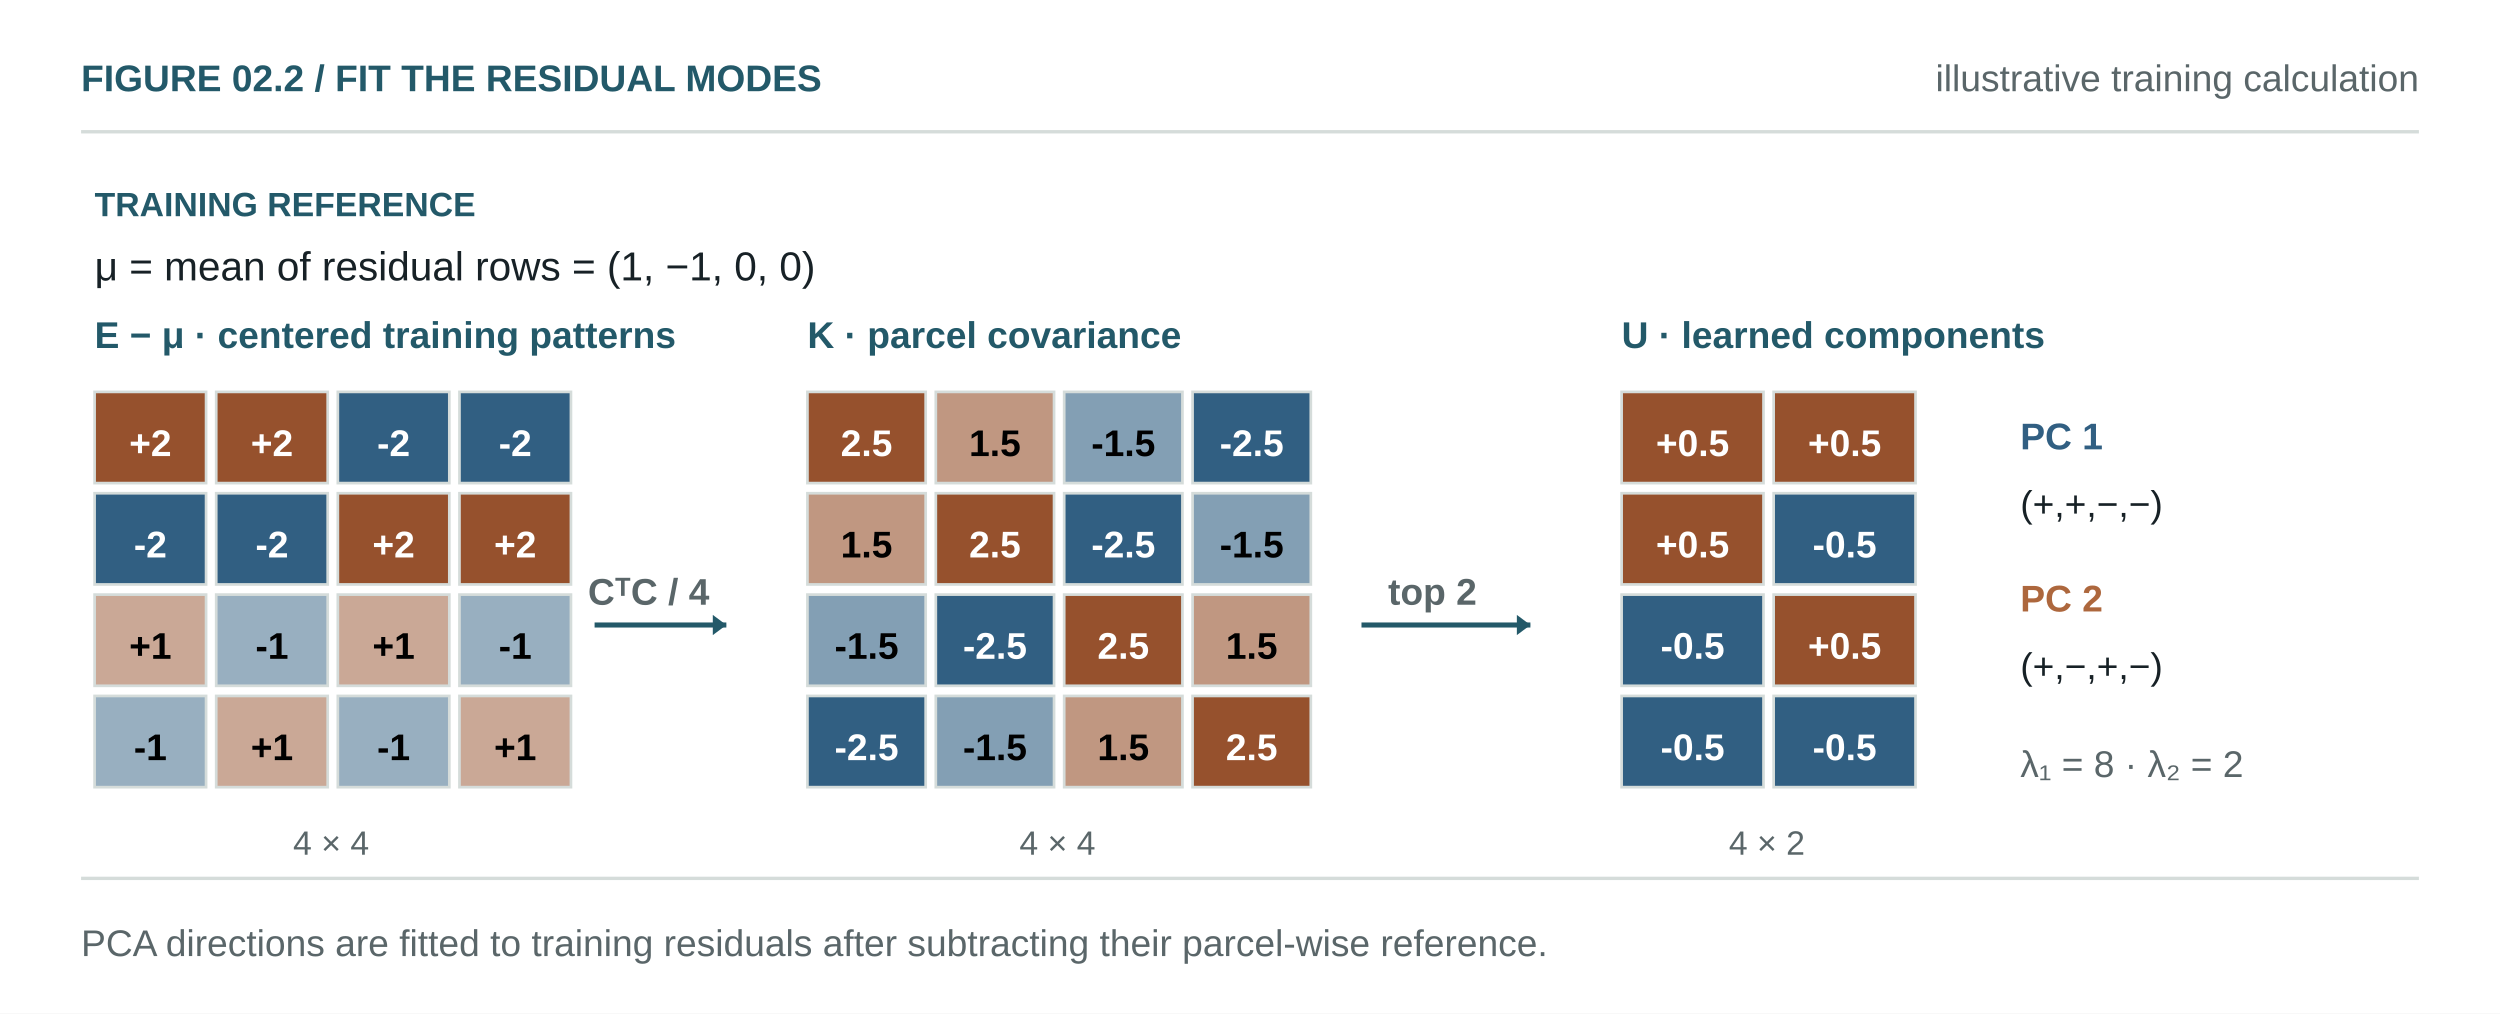
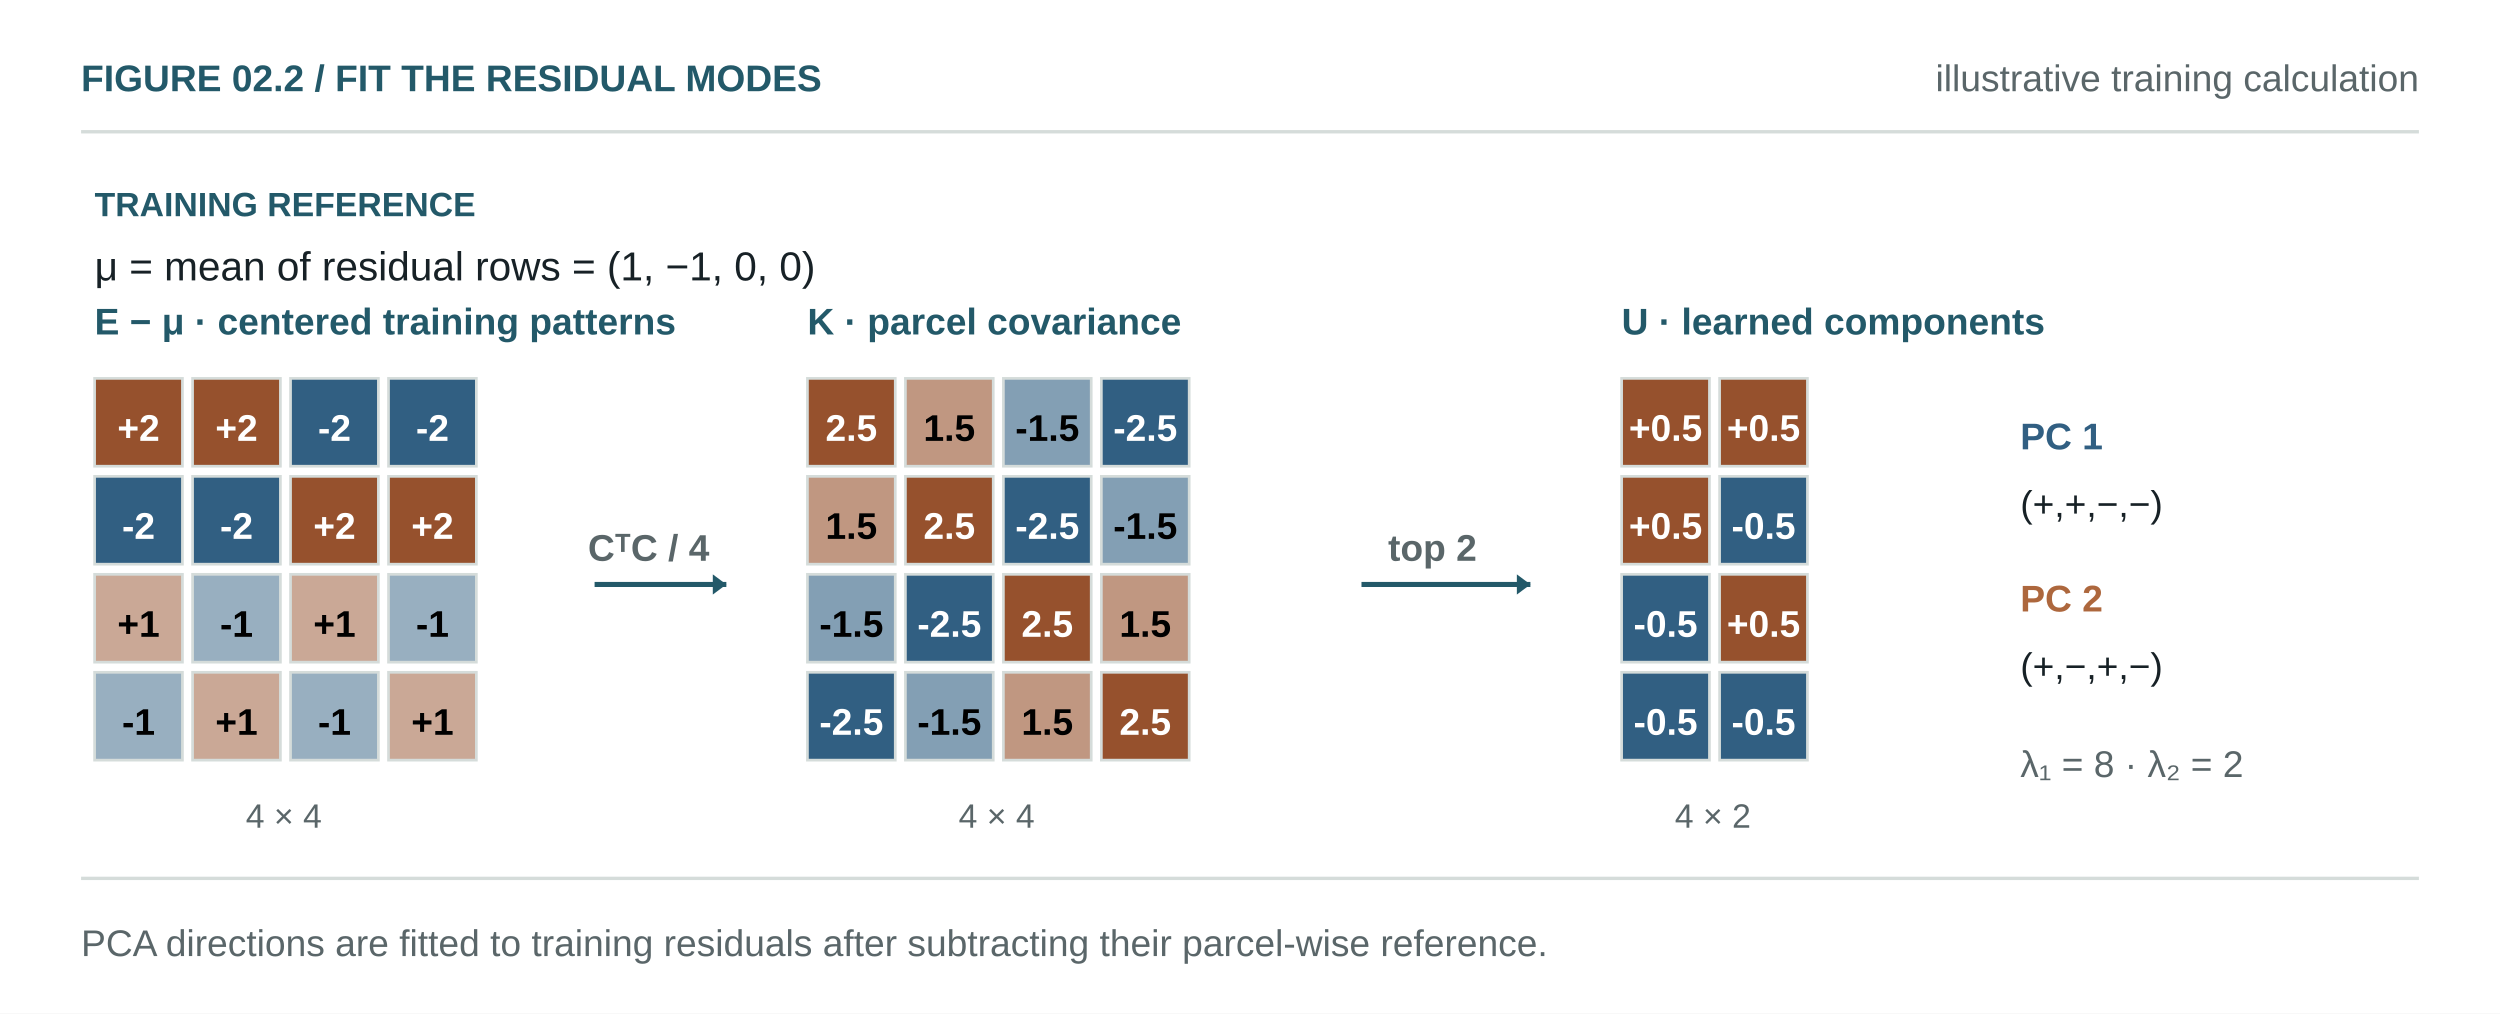
<svg xmlns="http://www.w3.org/2000/svg" width="740" height="300" viewBox="0 0 740 300" role="img" aria-labelledby="title desc">
  <rect width="740" height="300" fill="#ffffff" />
  <text x="24.00" y="27.00" fill="#235969" font-size="11" font-weight="700" text-anchor="start" font-family="-apple-system,BlinkMacSystemFont,Segoe UI,Arial,sans-serif">FIGURE 02.2 / FIT THE RESIDUAL MODES</text>
  <text x="716.00" y="27.00" fill="#5a6669" font-size="11" font-weight="400" text-anchor="end" font-family="-apple-system,BlinkMacSystemFont,Segoe UI,Arial,sans-serif">illustrative training calculation</text>
  <line x1="24.00" y1="39.00" x2="716.00" y2="39.00" stroke="#d5dcda" stroke-width="1" opacity="1" />
  <text x="28.00" y="64.00" fill="#235969" font-size="10" font-weight="700" text-anchor="start" font-family="-apple-system,BlinkMacSystemFont,Segoe UI,Arial,sans-serif">TRAINING REFERENCE</text>
  <text x="28.00" y="83.00" fill="#172126" font-size="12" font-weight="400" text-anchor="start" font-family="-apple-system,BlinkMacSystemFont,Segoe UI,Arial,sans-serif">μ = mean of residual rows = (1, −1, 0, 0)</text>
-   <text x="28.00" y="103.00" fill="#235969" font-size="11" font-weight="700" text-anchor="start" font-family="-apple-system,BlinkMacSystemFont,Segoe UI,Arial,sans-serif">E − μ · centered training patterns</text>
-   <rect x="28.00" y="116.00" width="33.00" height="27.00" fill="#96512d" stroke="#d5dcda" stroke-width="0.8" />
-   <text x="44.50" y="135.00" fill="#ffffff" font-size="11" font-weight="600" text-anchor="middle" font-family="-apple-system,BlinkMacSystemFont,Segoe UI,Arial,sans-serif">+2</text>
-   <rect x="64.00" y="116.00" width="33.00" height="27.00" fill="#96512d" stroke="#d5dcda" stroke-width="0.8" />
-   <text x="80.50" y="135.00" fill="#ffffff" font-size="11" font-weight="600" text-anchor="middle" font-family="-apple-system,BlinkMacSystemFont,Segoe UI,Arial,sans-serif">+2</text>
-   <rect x="100.00" y="116.00" width="33.00" height="27.00" fill="#315f82" stroke="#d5dcda" stroke-width="0.8" />
-   <text x="116.50" y="135.00" fill="#ffffff" font-size="11" font-weight="600" text-anchor="middle" font-family="-apple-system,BlinkMacSystemFont,Segoe UI,Arial,sans-serif">-2</text>
-   <rect x="136.00" y="116.00" width="33.00" height="27.00" fill="#315f82" stroke="#d5dcda" stroke-width="0.8" />
-   <text x="152.50" y="135.00" fill="#ffffff" font-size="11" font-weight="600" text-anchor="middle" font-family="-apple-system,BlinkMacSystemFont,Segoe UI,Arial,sans-serif">-2</text>
-   <rect x="28.00" y="146.00" width="33.00" height="27.00" fill="#315f82" stroke="#d5dcda" stroke-width="0.8" />
-   <text x="44.50" y="165.00" fill="#ffffff" font-size="11" font-weight="600" text-anchor="middle" font-family="-apple-system,BlinkMacSystemFont,Segoe UI,Arial,sans-serif">-2</text>
-   <rect x="64.00" y="146.00" width="33.00" height="27.00" fill="#315f82" stroke="#d5dcda" stroke-width="0.8" />
-   <text x="80.50" y="165.00" fill="#ffffff" font-size="11" font-weight="600" text-anchor="middle" font-family="-apple-system,BlinkMacSystemFont,Segoe UI,Arial,sans-serif">-2</text>
-   <rect x="100.00" y="146.00" width="33.00" height="27.00" fill="#96512d" stroke="#d5dcda" stroke-width="0.8" />
-   <text x="116.50" y="165.00" fill="#ffffff" font-size="11" font-weight="600" text-anchor="middle" font-family="-apple-system,BlinkMacSystemFont,Segoe UI,Arial,sans-serif">+2</text>
-   <rect x="136.00" y="146.00" width="33.00" height="27.00" fill="#96512d" stroke="#d5dcda" stroke-width="0.8" />
-   <text x="152.50" y="165.00" fill="#ffffff" font-size="11" font-weight="600" text-anchor="middle" font-family="-apple-system,BlinkMacSystemFont,Segoe UI,Arial,sans-serif">+2</text>
-   <rect x="28.00" y="176.00" width="33.00" height="27.00" fill="#caa896" stroke="#d5dcda" stroke-width="0.8" />
-   <text x="44.50" y="195.00" fill="#000000" font-size="11" font-weight="600" text-anchor="middle" font-family="-apple-system,BlinkMacSystemFont,Segoe UI,Arial,sans-serif">+1</text>
-   <rect x="64.00" y="176.00" width="33.00" height="27.00" fill="#98afc0" stroke="#d5dcda" stroke-width="0.8" />
-   <text x="80.50" y="195.00" fill="#000000" font-size="11" font-weight="600" text-anchor="middle" font-family="-apple-system,BlinkMacSystemFont,Segoe UI,Arial,sans-serif">-1</text>
-   <rect x="100.00" y="176.00" width="33.00" height="27.00" fill="#caa896" stroke="#d5dcda" stroke-width="0.8" />
-   <text x="116.50" y="195.00" fill="#000000" font-size="11" font-weight="600" text-anchor="middle" font-family="-apple-system,BlinkMacSystemFont,Segoe UI,Arial,sans-serif">+1</text>
-   <rect x="136.00" y="176.00" width="33.00" height="27.00" fill="#98afc0" stroke="#d5dcda" stroke-width="0.8" />
-   <text x="152.50" y="195.00" fill="#000000" font-size="11" font-weight="600" text-anchor="middle" font-family="-apple-system,BlinkMacSystemFont,Segoe UI,Arial,sans-serif">-1</text>
-   <rect x="28.00" y="206.00" width="33.00" height="27.00" fill="#98afc0" stroke="#d5dcda" stroke-width="0.8" />
-   <text x="44.50" y="225.00" fill="#000000" font-size="11" font-weight="600" text-anchor="middle" font-family="-apple-system,BlinkMacSystemFont,Segoe UI,Arial,sans-serif">-1</text>
-   <rect x="64.00" y="206.00" width="33.00" height="27.00" fill="#caa896" stroke="#d5dcda" stroke-width="0.8" />
-   <text x="80.50" y="225.00" fill="#000000" font-size="11" font-weight="600" text-anchor="middle" font-family="-apple-system,BlinkMacSystemFont,Segoe UI,Arial,sans-serif">+1</text>
-   <rect x="100.00" y="206.00" width="33.00" height="27.00" fill="#98afc0" stroke="#d5dcda" stroke-width="0.8" />
-   <text x="116.50" y="225.00" fill="#000000" font-size="11" font-weight="600" text-anchor="middle" font-family="-apple-system,BlinkMacSystemFont,Segoe UI,Arial,sans-serif">-1</text>
-   <rect x="136.00" y="206.00" width="33.00" height="27.00" fill="#caa896" stroke="#d5dcda" stroke-width="0.8" />
-   <text x="152.50" y="225.00" fill="#000000" font-size="11" font-weight="600" text-anchor="middle" font-family="-apple-system,BlinkMacSystemFont,Segoe UI,Arial,sans-serif">+1</text>
-   <text x="98.00" y="253.00" fill="#5a6669" font-size="10" font-weight="400" text-anchor="middle" font-family="-apple-system,BlinkMacSystemFont,Segoe UI,Arial,sans-serif">4 × 4</text>
-   <text x="192.00" y="179.00" fill="#5a6669" font-size="11" font-weight="600" text-anchor="middle" font-family="-apple-system,BlinkMacSystemFont,Segoe UI,Arial,sans-serif">CᵀC / 4</text>
-   <line x1="176.00" y1="185.00" x2="215.00" y2="185.00" stroke="#235969" stroke-width="1.5" opacity="1" />
-   <polygon points="215.00,185.00 210.99,187.99 210.99,182.01" fill="#235969" />
-   <text x="239.00" y="103.00" fill="#235969" font-size="11" font-weight="700" text-anchor="start" font-family="-apple-system,BlinkMacSystemFont,Segoe UI,Arial,sans-serif">K · parcel covariance</text>
-   <rect x="239.00" y="116.00" width="35.00" height="27.00" fill="#96512d" stroke="#d5dcda" stroke-width="0.8" />
-   <text x="256.50" y="135.00" fill="#ffffff" font-size="11" font-weight="600" text-anchor="middle" font-family="-apple-system,BlinkMacSystemFont,Segoe UI,Arial,sans-serif">2.5</text>
-   <rect x="277.00" y="116.00" width="35.00" height="27.00" fill="#c09781" stroke="#d5dcda" stroke-width="0.8" />
-   <text x="294.50" y="135.00" fill="#000000" font-size="11" font-weight="600" text-anchor="middle" font-family="-apple-system,BlinkMacSystemFont,Segoe UI,Arial,sans-serif">1.5</text>
-   <rect x="315.00" y="116.00" width="35.00" height="27.00" fill="#839fb4" stroke="#d5dcda" stroke-width="0.8" />
-   <text x="332.50" y="135.00" fill="#000000" font-size="11" font-weight="600" text-anchor="middle" font-family="-apple-system,BlinkMacSystemFont,Segoe UI,Arial,sans-serif">-1.5</text>
-   <rect x="353.00" y="116.00" width="35.00" height="27.00" fill="#315f82" stroke="#d5dcda" stroke-width="0.8" />
-   <text x="370.50" y="135.00" fill="#ffffff" font-size="11" font-weight="600" text-anchor="middle" font-family="-apple-system,BlinkMacSystemFont,Segoe UI,Arial,sans-serif">-2.5</text>
-   <rect x="239.00" y="146.00" width="35.00" height="27.00" fill="#c09781" stroke="#d5dcda" stroke-width="0.8" />
-   <text x="256.50" y="165.00" fill="#000000" font-size="11" font-weight="600" text-anchor="middle" font-family="-apple-system,BlinkMacSystemFont,Segoe UI,Arial,sans-serif">1.5</text>
-   <rect x="277.00" y="146.00" width="35.00" height="27.00" fill="#96512d" stroke="#d5dcda" stroke-width="0.8" />
-   <text x="294.50" y="165.00" fill="#ffffff" font-size="11" font-weight="600" text-anchor="middle" font-family="-apple-system,BlinkMacSystemFont,Segoe UI,Arial,sans-serif">2.5</text>
-   <rect x="315.00" y="146.00" width="35.00" height="27.00" fill="#315f82" stroke="#d5dcda" stroke-width="0.8" />
-   <text x="332.50" y="165.00" fill="#ffffff" font-size="11" font-weight="600" text-anchor="middle" font-family="-apple-system,BlinkMacSystemFont,Segoe UI,Arial,sans-serif">-2.5</text>
-   <rect x="353.00" y="146.00" width="35.00" height="27.00" fill="#839fb4" stroke="#d5dcda" stroke-width="0.8" />
-   <text x="370.50" y="165.00" fill="#000000" font-size="11" font-weight="600" text-anchor="middle" font-family="-apple-system,BlinkMacSystemFont,Segoe UI,Arial,sans-serif">-1.5</text>
-   <rect x="239.00" y="176.00" width="35.00" height="27.00" fill="#839fb4" stroke="#d5dcda" stroke-width="0.8" />
-   <text x="256.50" y="195.00" fill="#000000" font-size="11" font-weight="600" text-anchor="middle" font-family="-apple-system,BlinkMacSystemFont,Segoe UI,Arial,sans-serif">-1.5</text>
-   <rect x="277.00" y="176.00" width="35.00" height="27.00" fill="#315f82" stroke="#d5dcda" stroke-width="0.8" />
-   <text x="294.50" y="195.00" fill="#ffffff" font-size="11" font-weight="600" text-anchor="middle" font-family="-apple-system,BlinkMacSystemFont,Segoe UI,Arial,sans-serif">-2.5</text>
-   <rect x="315.00" y="176.00" width="35.00" height="27.00" fill="#96512d" stroke="#d5dcda" stroke-width="0.8" />
-   <text x="332.50" y="195.00" fill="#ffffff" font-size="11" font-weight="600" text-anchor="middle" font-family="-apple-system,BlinkMacSystemFont,Segoe UI,Arial,sans-serif">2.5</text>
-   <rect x="353.00" y="176.00" width="35.00" height="27.00" fill="#c09781" stroke="#d5dcda" stroke-width="0.8" />
-   <text x="370.50" y="195.00" fill="#000000" font-size="11" font-weight="600" text-anchor="middle" font-family="-apple-system,BlinkMacSystemFont,Segoe UI,Arial,sans-serif">1.5</text>
-   <rect x="239.00" y="206.00" width="35.00" height="27.00" fill="#315f82" stroke="#d5dcda" stroke-width="0.8" />
-   <text x="256.50" y="225.00" fill="#ffffff" font-size="11" font-weight="600" text-anchor="middle" font-family="-apple-system,BlinkMacSystemFont,Segoe UI,Arial,sans-serif">-2.5</text>
-   <rect x="277.00" y="206.00" width="35.00" height="27.00" fill="#839fb4" stroke="#d5dcda" stroke-width="0.8" />
-   <text x="294.50" y="225.00" fill="#000000" font-size="11" font-weight="600" text-anchor="middle" font-family="-apple-system,BlinkMacSystemFont,Segoe UI,Arial,sans-serif">-1.5</text>
-   <rect x="315.00" y="206.00" width="35.00" height="27.00" fill="#c09781" stroke="#d5dcda" stroke-width="0.8" />
-   <text x="332.50" y="225.00" fill="#000000" font-size="11" font-weight="600" text-anchor="middle" font-family="-apple-system,BlinkMacSystemFont,Segoe UI,Arial,sans-serif">1.5</text>
-   <rect x="353.00" y="206.00" width="35.00" height="27.00" fill="#96512d" stroke="#d5dcda" stroke-width="0.8" />
-   <text x="370.50" y="225.00" fill="#ffffff" font-size="11" font-weight="600" text-anchor="middle" font-family="-apple-system,BlinkMacSystemFont,Segoe UI,Arial,sans-serif">2.5</text>
-   <text x="313.00" y="253.00" fill="#5a6669" font-size="10" font-weight="400" text-anchor="middle" font-family="-apple-system,BlinkMacSystemFont,Segoe UI,Arial,sans-serif">4 × 4</text>
-   <text x="424.00" y="179.00" fill="#5a6669" font-size="11" font-weight="600" text-anchor="middle" font-family="-apple-system,BlinkMacSystemFont,Segoe UI,Arial,sans-serif">top 2</text>
-   <line x1="403.00" y1="185.00" x2="453.00" y2="185.00" stroke="#235969" stroke-width="1.5" opacity="1" />
-   <polygon points="453.00,185.00 448.99,187.99 448.99,182.01" fill="#235969" />
-   <text x="480.00" y="103.00" fill="#235969" font-size="11" font-weight="700" text-anchor="start" font-family="-apple-system,BlinkMacSystemFont,Segoe UI,Arial,sans-serif">U · learned components</text>
-   <rect x="480.00" y="116.00" width="42.00" height="27.00" fill="#96512d" stroke="#d5dcda" stroke-width="0.8" />
-   <text x="501.00" y="135.00" fill="#ffffff" font-size="11" font-weight="600" text-anchor="middle" font-family="-apple-system,BlinkMacSystemFont,Segoe UI,Arial,sans-serif">+0.5</text>
-   <rect x="525.00" y="116.00" width="42.00" height="27.00" fill="#96512d" stroke="#d5dcda" stroke-width="0.8" />
-   <text x="546.00" y="135.00" fill="#ffffff" font-size="11" font-weight="600" text-anchor="middle" font-family="-apple-system,BlinkMacSystemFont,Segoe UI,Arial,sans-serif">+0.5</text>
-   <rect x="480.00" y="146.00" width="42.00" height="27.00" fill="#96512d" stroke="#d5dcda" stroke-width="0.8" />
-   <text x="501.00" y="165.00" fill="#ffffff" font-size="11" font-weight="600" text-anchor="middle" font-family="-apple-system,BlinkMacSystemFont,Segoe UI,Arial,sans-serif">+0.5</text>
-   <rect x="525.00" y="146.00" width="42.00" height="27.00" fill="#315f82" stroke="#d5dcda" stroke-width="0.8" />
-   <text x="546.00" y="165.00" fill="#ffffff" font-size="11" font-weight="600" text-anchor="middle" font-family="-apple-system,BlinkMacSystemFont,Segoe UI,Arial,sans-serif">-0.5</text>
-   <rect x="480.00" y="176.00" width="42.00" height="27.00" fill="#315f82" stroke="#d5dcda" stroke-width="0.8" />
-   <text x="501.00" y="195.00" fill="#ffffff" font-size="11" font-weight="600" text-anchor="middle" font-family="-apple-system,BlinkMacSystemFont,Segoe UI,Arial,sans-serif">-0.5</text>
-   <rect x="525.00" y="176.00" width="42.00" height="27.00" fill="#96512d" stroke="#d5dcda" stroke-width="0.8" />
-   <text x="546.00" y="195.00" fill="#ffffff" font-size="11" font-weight="600" text-anchor="middle" font-family="-apple-system,BlinkMacSystemFont,Segoe UI,Arial,sans-serif">+0.5</text>
-   <rect x="480.00" y="206.00" width="42.00" height="27.00" fill="#315f82" stroke="#d5dcda" stroke-width="0.8" />
-   <text x="501.00" y="225.00" fill="#ffffff" font-size="11" font-weight="600" text-anchor="middle" font-family="-apple-system,BlinkMacSystemFont,Segoe UI,Arial,sans-serif">-0.5</text>
-   <rect x="525.00" y="206.00" width="42.00" height="27.00" fill="#315f82" stroke="#d5dcda" stroke-width="0.8" />
-   <text x="546.00" y="225.00" fill="#ffffff" font-size="11" font-weight="600" text-anchor="middle" font-family="-apple-system,BlinkMacSystemFont,Segoe UI,Arial,sans-serif">-0.5</text>
-   <text x="523.00" y="253.00" fill="#5a6669" font-size="10" font-weight="400" text-anchor="middle" font-family="-apple-system,BlinkMacSystemFont,Segoe UI,Arial,sans-serif">4 × 2</text>
+   <text x="28.00" y="99.00" fill="#235969" font-size="11" font-weight="700" text-anchor="start" font-family="-apple-system,BlinkMacSystemFont,Segoe UI,Arial,sans-serif">E − μ · centered training patterns</text>
+   <rect x="28.00" y="112.00" width="26.00" height="26.00" fill="#96512d" stroke="#d5dcda" stroke-width="0.8" />
+   <text x="41.00" y="130.50" fill="#ffffff" font-size="11" font-weight="600" text-anchor="middle" font-family="-apple-system,BlinkMacSystemFont,Segoe UI,Arial,sans-serif">+2</text>
+   <rect x="57.00" y="112.00" width="26.00" height="26.00" fill="#96512d" stroke="#d5dcda" stroke-width="0.8" />
+   <text x="70.00" y="130.50" fill="#ffffff" font-size="11" font-weight="600" text-anchor="middle" font-family="-apple-system,BlinkMacSystemFont,Segoe UI,Arial,sans-serif">+2</text>
+   <rect x="86.00" y="112.00" width="26.00" height="26.00" fill="#315f82" stroke="#d5dcda" stroke-width="0.8" />
+   <text x="99.00" y="130.50" fill="#ffffff" font-size="11" font-weight="600" text-anchor="middle" font-family="-apple-system,BlinkMacSystemFont,Segoe UI,Arial,sans-serif">-2</text>
+   <rect x="115.00" y="112.00" width="26.00" height="26.00" fill="#315f82" stroke="#d5dcda" stroke-width="0.8" />
+   <text x="128.00" y="130.50" fill="#ffffff" font-size="11" font-weight="600" text-anchor="middle" font-family="-apple-system,BlinkMacSystemFont,Segoe UI,Arial,sans-serif">-2</text>
+   <rect x="28.00" y="141.00" width="26.00" height="26.00" fill="#315f82" stroke="#d5dcda" stroke-width="0.8" />
+   <text x="41.00" y="159.50" fill="#ffffff" font-size="11" font-weight="600" text-anchor="middle" font-family="-apple-system,BlinkMacSystemFont,Segoe UI,Arial,sans-serif">-2</text>
+   <rect x="57.00" y="141.00" width="26.00" height="26.00" fill="#315f82" stroke="#d5dcda" stroke-width="0.8" />
+   <text x="70.00" y="159.50" fill="#ffffff" font-size="11" font-weight="600" text-anchor="middle" font-family="-apple-system,BlinkMacSystemFont,Segoe UI,Arial,sans-serif">-2</text>
+   <rect x="86.00" y="141.00" width="26.00" height="26.00" fill="#96512d" stroke="#d5dcda" stroke-width="0.8" />
+   <text x="99.00" y="159.50" fill="#ffffff" font-size="11" font-weight="600" text-anchor="middle" font-family="-apple-system,BlinkMacSystemFont,Segoe UI,Arial,sans-serif">+2</text>
+   <rect x="115.00" y="141.00" width="26.00" height="26.00" fill="#96512d" stroke="#d5dcda" stroke-width="0.8" />
+   <text x="128.00" y="159.50" fill="#ffffff" font-size="11" font-weight="600" text-anchor="middle" font-family="-apple-system,BlinkMacSystemFont,Segoe UI,Arial,sans-serif">+2</text>
+   <rect x="28.00" y="170.00" width="26.00" height="26.00" fill="#caa896" stroke="#d5dcda" stroke-width="0.8" />
+   <text x="41.00" y="188.50" fill="#000000" font-size="11" font-weight="600" text-anchor="middle" font-family="-apple-system,BlinkMacSystemFont,Segoe UI,Arial,sans-serif">+1</text>
+   <rect x="57.00" y="170.00" width="26.00" height="26.00" fill="#98afc0" stroke="#d5dcda" stroke-width="0.8" />
+   <text x="70.00" y="188.50" fill="#000000" font-size="11" font-weight="600" text-anchor="middle" font-family="-apple-system,BlinkMacSystemFont,Segoe UI,Arial,sans-serif">-1</text>
+   <rect x="86.00" y="170.00" width="26.00" height="26.00" fill="#caa896" stroke="#d5dcda" stroke-width="0.8" />
+   <text x="99.00" y="188.50" fill="#000000" font-size="11" font-weight="600" text-anchor="middle" font-family="-apple-system,BlinkMacSystemFont,Segoe UI,Arial,sans-serif">+1</text>
+   <rect x="115.00" y="170.00" width="26.00" height="26.00" fill="#98afc0" stroke="#d5dcda" stroke-width="0.8" />
+   <text x="128.00" y="188.50" fill="#000000" font-size="11" font-weight="600" text-anchor="middle" font-family="-apple-system,BlinkMacSystemFont,Segoe UI,Arial,sans-serif">-1</text>
+   <rect x="28.00" y="199.00" width="26.00" height="26.00" fill="#98afc0" stroke="#d5dcda" stroke-width="0.8" />
+   <text x="41.00" y="217.50" fill="#000000" font-size="11" font-weight="600" text-anchor="middle" font-family="-apple-system,BlinkMacSystemFont,Segoe UI,Arial,sans-serif">-1</text>
+   <rect x="57.00" y="199.00" width="26.00" height="26.00" fill="#caa896" stroke="#d5dcda" stroke-width="0.8" />
+   <text x="70.00" y="217.50" fill="#000000" font-size="11" font-weight="600" text-anchor="middle" font-family="-apple-system,BlinkMacSystemFont,Segoe UI,Arial,sans-serif">+1</text>
+   <rect x="86.00" y="199.00" width="26.00" height="26.00" fill="#98afc0" stroke="#d5dcda" stroke-width="0.8" />
+   <text x="99.00" y="217.50" fill="#000000" font-size="11" font-weight="600" text-anchor="middle" font-family="-apple-system,BlinkMacSystemFont,Segoe UI,Arial,sans-serif">-1</text>
+   <rect x="115.00" y="199.00" width="26.00" height="26.00" fill="#caa896" stroke="#d5dcda" stroke-width="0.8" />
+   <text x="128.00" y="217.50" fill="#000000" font-size="11" font-weight="600" text-anchor="middle" font-family="-apple-system,BlinkMacSystemFont,Segoe UI,Arial,sans-serif">+1</text>
+   <text x="84.00" y="245.00" fill="#5a6669" font-size="10" font-weight="400" text-anchor="middle" font-family="-apple-system,BlinkMacSystemFont,Segoe UI,Arial,sans-serif">4 × 4</text>
+   <text x="192.00" y="166.00" fill="#5a6669" font-size="11" font-weight="600" text-anchor="middle" font-family="-apple-system,BlinkMacSystemFont,Segoe UI,Arial,sans-serif">CᵀC / 4</text>
+   <line x1="176.00" y1="173.00" x2="215.00" y2="173.00" stroke="#235969" stroke-width="1.5" opacity="1" />
+   <polygon points="215.00,173.00 210.99,175.99 210.99,170.01" fill="#235969" />
+   <text x="239.00" y="99.00" fill="#235969" font-size="11" font-weight="700" text-anchor="start" font-family="-apple-system,BlinkMacSystemFont,Segoe UI,Arial,sans-serif">K · parcel covariance</text>
+   <rect x="239.00" y="112.00" width="26.00" height="26.00" fill="#96512d" stroke="#d5dcda" stroke-width="0.8" />
+   <text x="252.00" y="130.50" fill="#ffffff" font-size="11" font-weight="600" text-anchor="middle" font-family="-apple-system,BlinkMacSystemFont,Segoe UI,Arial,sans-serif">2.5</text>
+   <rect x="268.00" y="112.00" width="26.00" height="26.00" fill="#c09781" stroke="#d5dcda" stroke-width="0.8" />
+   <text x="281.00" y="130.50" fill="#000000" font-size="11" font-weight="600" text-anchor="middle" font-family="-apple-system,BlinkMacSystemFont,Segoe UI,Arial,sans-serif">1.5</text>
+   <rect x="297.00" y="112.00" width="26.00" height="26.00" fill="#839fb4" stroke="#d5dcda" stroke-width="0.8" />
+   <text x="310.00" y="130.50" fill="#000000" font-size="11" font-weight="600" text-anchor="middle" font-family="-apple-system,BlinkMacSystemFont,Segoe UI,Arial,sans-serif">-1.5</text>
+   <rect x="326.00" y="112.00" width="26.00" height="26.00" fill="#315f82" stroke="#d5dcda" stroke-width="0.8" />
+   <text x="339.00" y="130.50" fill="#ffffff" font-size="11" font-weight="600" text-anchor="middle" font-family="-apple-system,BlinkMacSystemFont,Segoe UI,Arial,sans-serif">-2.5</text>
+   <rect x="239.00" y="141.00" width="26.00" height="26.00" fill="#c09781" stroke="#d5dcda" stroke-width="0.8" />
+   <text x="252.00" y="159.50" fill="#000000" font-size="11" font-weight="600" text-anchor="middle" font-family="-apple-system,BlinkMacSystemFont,Segoe UI,Arial,sans-serif">1.5</text>
+   <rect x="268.00" y="141.00" width="26.00" height="26.00" fill="#96512d" stroke="#d5dcda" stroke-width="0.8" />
+   <text x="281.00" y="159.50" fill="#ffffff" font-size="11" font-weight="600" text-anchor="middle" font-family="-apple-system,BlinkMacSystemFont,Segoe UI,Arial,sans-serif">2.5</text>
+   <rect x="297.00" y="141.00" width="26.00" height="26.00" fill="#315f82" stroke="#d5dcda" stroke-width="0.8" />
+   <text x="310.00" y="159.50" fill="#ffffff" font-size="11" font-weight="600" text-anchor="middle" font-family="-apple-system,BlinkMacSystemFont,Segoe UI,Arial,sans-serif">-2.5</text>
+   <rect x="326.00" y="141.00" width="26.00" height="26.00" fill="#839fb4" stroke="#d5dcda" stroke-width="0.8" />
+   <text x="339.00" y="159.50" fill="#000000" font-size="11" font-weight="600" text-anchor="middle" font-family="-apple-system,BlinkMacSystemFont,Segoe UI,Arial,sans-serif">-1.5</text>
+   <rect x="239.00" y="170.00" width="26.00" height="26.00" fill="#839fb4" stroke="#d5dcda" stroke-width="0.8" />
+   <text x="252.00" y="188.50" fill="#000000" font-size="11" font-weight="600" text-anchor="middle" font-family="-apple-system,BlinkMacSystemFont,Segoe UI,Arial,sans-serif">-1.5</text>
+   <rect x="268.00" y="170.00" width="26.00" height="26.00" fill="#315f82" stroke="#d5dcda" stroke-width="0.8" />
+   <text x="281.00" y="188.50" fill="#ffffff" font-size="11" font-weight="600" text-anchor="middle" font-family="-apple-system,BlinkMacSystemFont,Segoe UI,Arial,sans-serif">-2.5</text>
+   <rect x="297.00" y="170.00" width="26.00" height="26.00" fill="#96512d" stroke="#d5dcda" stroke-width="0.8" />
+   <text x="310.00" y="188.50" fill="#ffffff" font-size="11" font-weight="600" text-anchor="middle" font-family="-apple-system,BlinkMacSystemFont,Segoe UI,Arial,sans-serif">2.5</text>
+   <rect x="326.00" y="170.00" width="26.00" height="26.00" fill="#c09781" stroke="#d5dcda" stroke-width="0.8" />
+   <text x="339.00" y="188.50" fill="#000000" font-size="11" font-weight="600" text-anchor="middle" font-family="-apple-system,BlinkMacSystemFont,Segoe UI,Arial,sans-serif">1.5</text>
+   <rect x="239.00" y="199.00" width="26.00" height="26.00" fill="#315f82" stroke="#d5dcda" stroke-width="0.8" />
+   <text x="252.00" y="217.50" fill="#ffffff" font-size="11" font-weight="600" text-anchor="middle" font-family="-apple-system,BlinkMacSystemFont,Segoe UI,Arial,sans-serif">-2.5</text>
+   <rect x="268.00" y="199.00" width="26.00" height="26.00" fill="#839fb4" stroke="#d5dcda" stroke-width="0.8" />
+   <text x="281.00" y="217.50" fill="#000000" font-size="11" font-weight="600" text-anchor="middle" font-family="-apple-system,BlinkMacSystemFont,Segoe UI,Arial,sans-serif">-1.5</text>
+   <rect x="297.00" y="199.00" width="26.00" height="26.00" fill="#c09781" stroke="#d5dcda" stroke-width="0.8" />
+   <text x="310.00" y="217.50" fill="#000000" font-size="11" font-weight="600" text-anchor="middle" font-family="-apple-system,BlinkMacSystemFont,Segoe UI,Arial,sans-serif">1.5</text>
+   <rect x="326.00" y="199.00" width="26.00" height="26.00" fill="#96512d" stroke="#d5dcda" stroke-width="0.8" />
+   <text x="339.00" y="217.50" fill="#ffffff" font-size="11" font-weight="600" text-anchor="middle" font-family="-apple-system,BlinkMacSystemFont,Segoe UI,Arial,sans-serif">2.5</text>
+   <text x="295.00" y="245.00" fill="#5a6669" font-size="10" font-weight="400" text-anchor="middle" font-family="-apple-system,BlinkMacSystemFont,Segoe UI,Arial,sans-serif">4 × 4</text>
+   <text x="424.00" y="166.00" fill="#5a6669" font-size="11" font-weight="600" text-anchor="middle" font-family="-apple-system,BlinkMacSystemFont,Segoe UI,Arial,sans-serif">top 2</text>
+   <line x1="403.00" y1="173.00" x2="453.00" y2="173.00" stroke="#235969" stroke-width="1.5" opacity="1" />
+   <polygon points="453.00,173.00 448.99,175.99 448.99,170.01" fill="#235969" />
+   <text x="480.00" y="99.00" fill="#235969" font-size="11" font-weight="700" text-anchor="start" font-family="-apple-system,BlinkMacSystemFont,Segoe UI,Arial,sans-serif">U · learned components</text>
+   <rect x="480.00" y="112.00" width="26.00" height="26.00" fill="#96512d" stroke="#d5dcda" stroke-width="0.8" />
+   <text x="493.00" y="130.50" fill="#ffffff" font-size="11" font-weight="600" text-anchor="middle" font-family="-apple-system,BlinkMacSystemFont,Segoe UI,Arial,sans-serif">+0.5</text>
+   <rect x="509.00" y="112.00" width="26.00" height="26.00" fill="#96512d" stroke="#d5dcda" stroke-width="0.8" />
+   <text x="522.00" y="130.50" fill="#ffffff" font-size="11" font-weight="600" text-anchor="middle" font-family="-apple-system,BlinkMacSystemFont,Segoe UI,Arial,sans-serif">+0.5</text>
+   <rect x="480.00" y="141.00" width="26.00" height="26.00" fill="#96512d" stroke="#d5dcda" stroke-width="0.8" />
+   <text x="493.00" y="159.50" fill="#ffffff" font-size="11" font-weight="600" text-anchor="middle" font-family="-apple-system,BlinkMacSystemFont,Segoe UI,Arial,sans-serif">+0.5</text>
+   <rect x="509.00" y="141.00" width="26.00" height="26.00" fill="#315f82" stroke="#d5dcda" stroke-width="0.8" />
+   <text x="522.00" y="159.50" fill="#ffffff" font-size="11" font-weight="600" text-anchor="middle" font-family="-apple-system,BlinkMacSystemFont,Segoe UI,Arial,sans-serif">-0.5</text>
+   <rect x="480.00" y="170.00" width="26.00" height="26.00" fill="#315f82" stroke="#d5dcda" stroke-width="0.8" />
+   <text x="493.00" y="188.50" fill="#ffffff" font-size="11" font-weight="600" text-anchor="middle" font-family="-apple-system,BlinkMacSystemFont,Segoe UI,Arial,sans-serif">-0.5</text>
+   <rect x="509.00" y="170.00" width="26.00" height="26.00" fill="#96512d" stroke="#d5dcda" stroke-width="0.8" />
+   <text x="522.00" y="188.50" fill="#ffffff" font-size="11" font-weight="600" text-anchor="middle" font-family="-apple-system,BlinkMacSystemFont,Segoe UI,Arial,sans-serif">+0.5</text>
+   <rect x="480.00" y="199.00" width="26.00" height="26.00" fill="#315f82" stroke="#d5dcda" stroke-width="0.8" />
+   <text x="493.00" y="217.50" fill="#ffffff" font-size="11" font-weight="600" text-anchor="middle" font-family="-apple-system,BlinkMacSystemFont,Segoe UI,Arial,sans-serif">-0.5</text>
+   <rect x="509.00" y="199.00" width="26.00" height="26.00" fill="#315f82" stroke="#d5dcda" stroke-width="0.8" />
+   <text x="522.00" y="217.50" fill="#ffffff" font-size="11" font-weight="600" text-anchor="middle" font-family="-apple-system,BlinkMacSystemFont,Segoe UI,Arial,sans-serif">-0.5</text>
+   <text x="507.00" y="245.00" fill="#5a6669" font-size="10" font-weight="400" text-anchor="middle" font-family="-apple-system,BlinkMacSystemFont,Segoe UI,Arial,sans-serif">4 × 2</text>
  <text x="598.00" y="133.00" fill="#315f82" font-size="11" font-weight="700" text-anchor="start" font-family="-apple-system,BlinkMacSystemFont,Segoe UI,Arial,sans-serif">PC 1</text>
  <text x="598.00" y="153.00" fill="#172126" font-size="11" font-weight="400" text-anchor="start" font-family="-apple-system,BlinkMacSystemFont,Segoe UI,Arial,sans-serif">(+,+,−,−)</text>
  <text x="598.00" y="181.00" fill="#ad673d" font-size="11" font-weight="700" text-anchor="start" font-family="-apple-system,BlinkMacSystemFont,Segoe UI,Arial,sans-serif">PC 2</text>
  <text x="598.00" y="201.00" fill="#172126" font-size="11" font-weight="400" text-anchor="start" font-family="-apple-system,BlinkMacSystemFont,Segoe UI,Arial,sans-serif">(+,−,+,−)</text>
  <text x="598.00" y="230.00" fill="#5a6669" font-size="11" font-weight="400" text-anchor="start" font-family="-apple-system,BlinkMacSystemFont,Segoe UI,Arial,sans-serif">λ₁ = 8 · λ₂ = 2</text>
  <line x1="24.00" y1="260.00" x2="716.00" y2="260.00" stroke="#d5dcda" stroke-width="1" opacity="1" />
  <text x="24.00" y="283.00" fill="#5a6669" font-size="11" font-weight="400" text-anchor="start" font-family="-apple-system,BlinkMacSystemFont,Segoe UI,Arial,sans-serif">PCA directions are fitted to training residuals after subtracting their parcel-wise reference.</text>
</svg>
